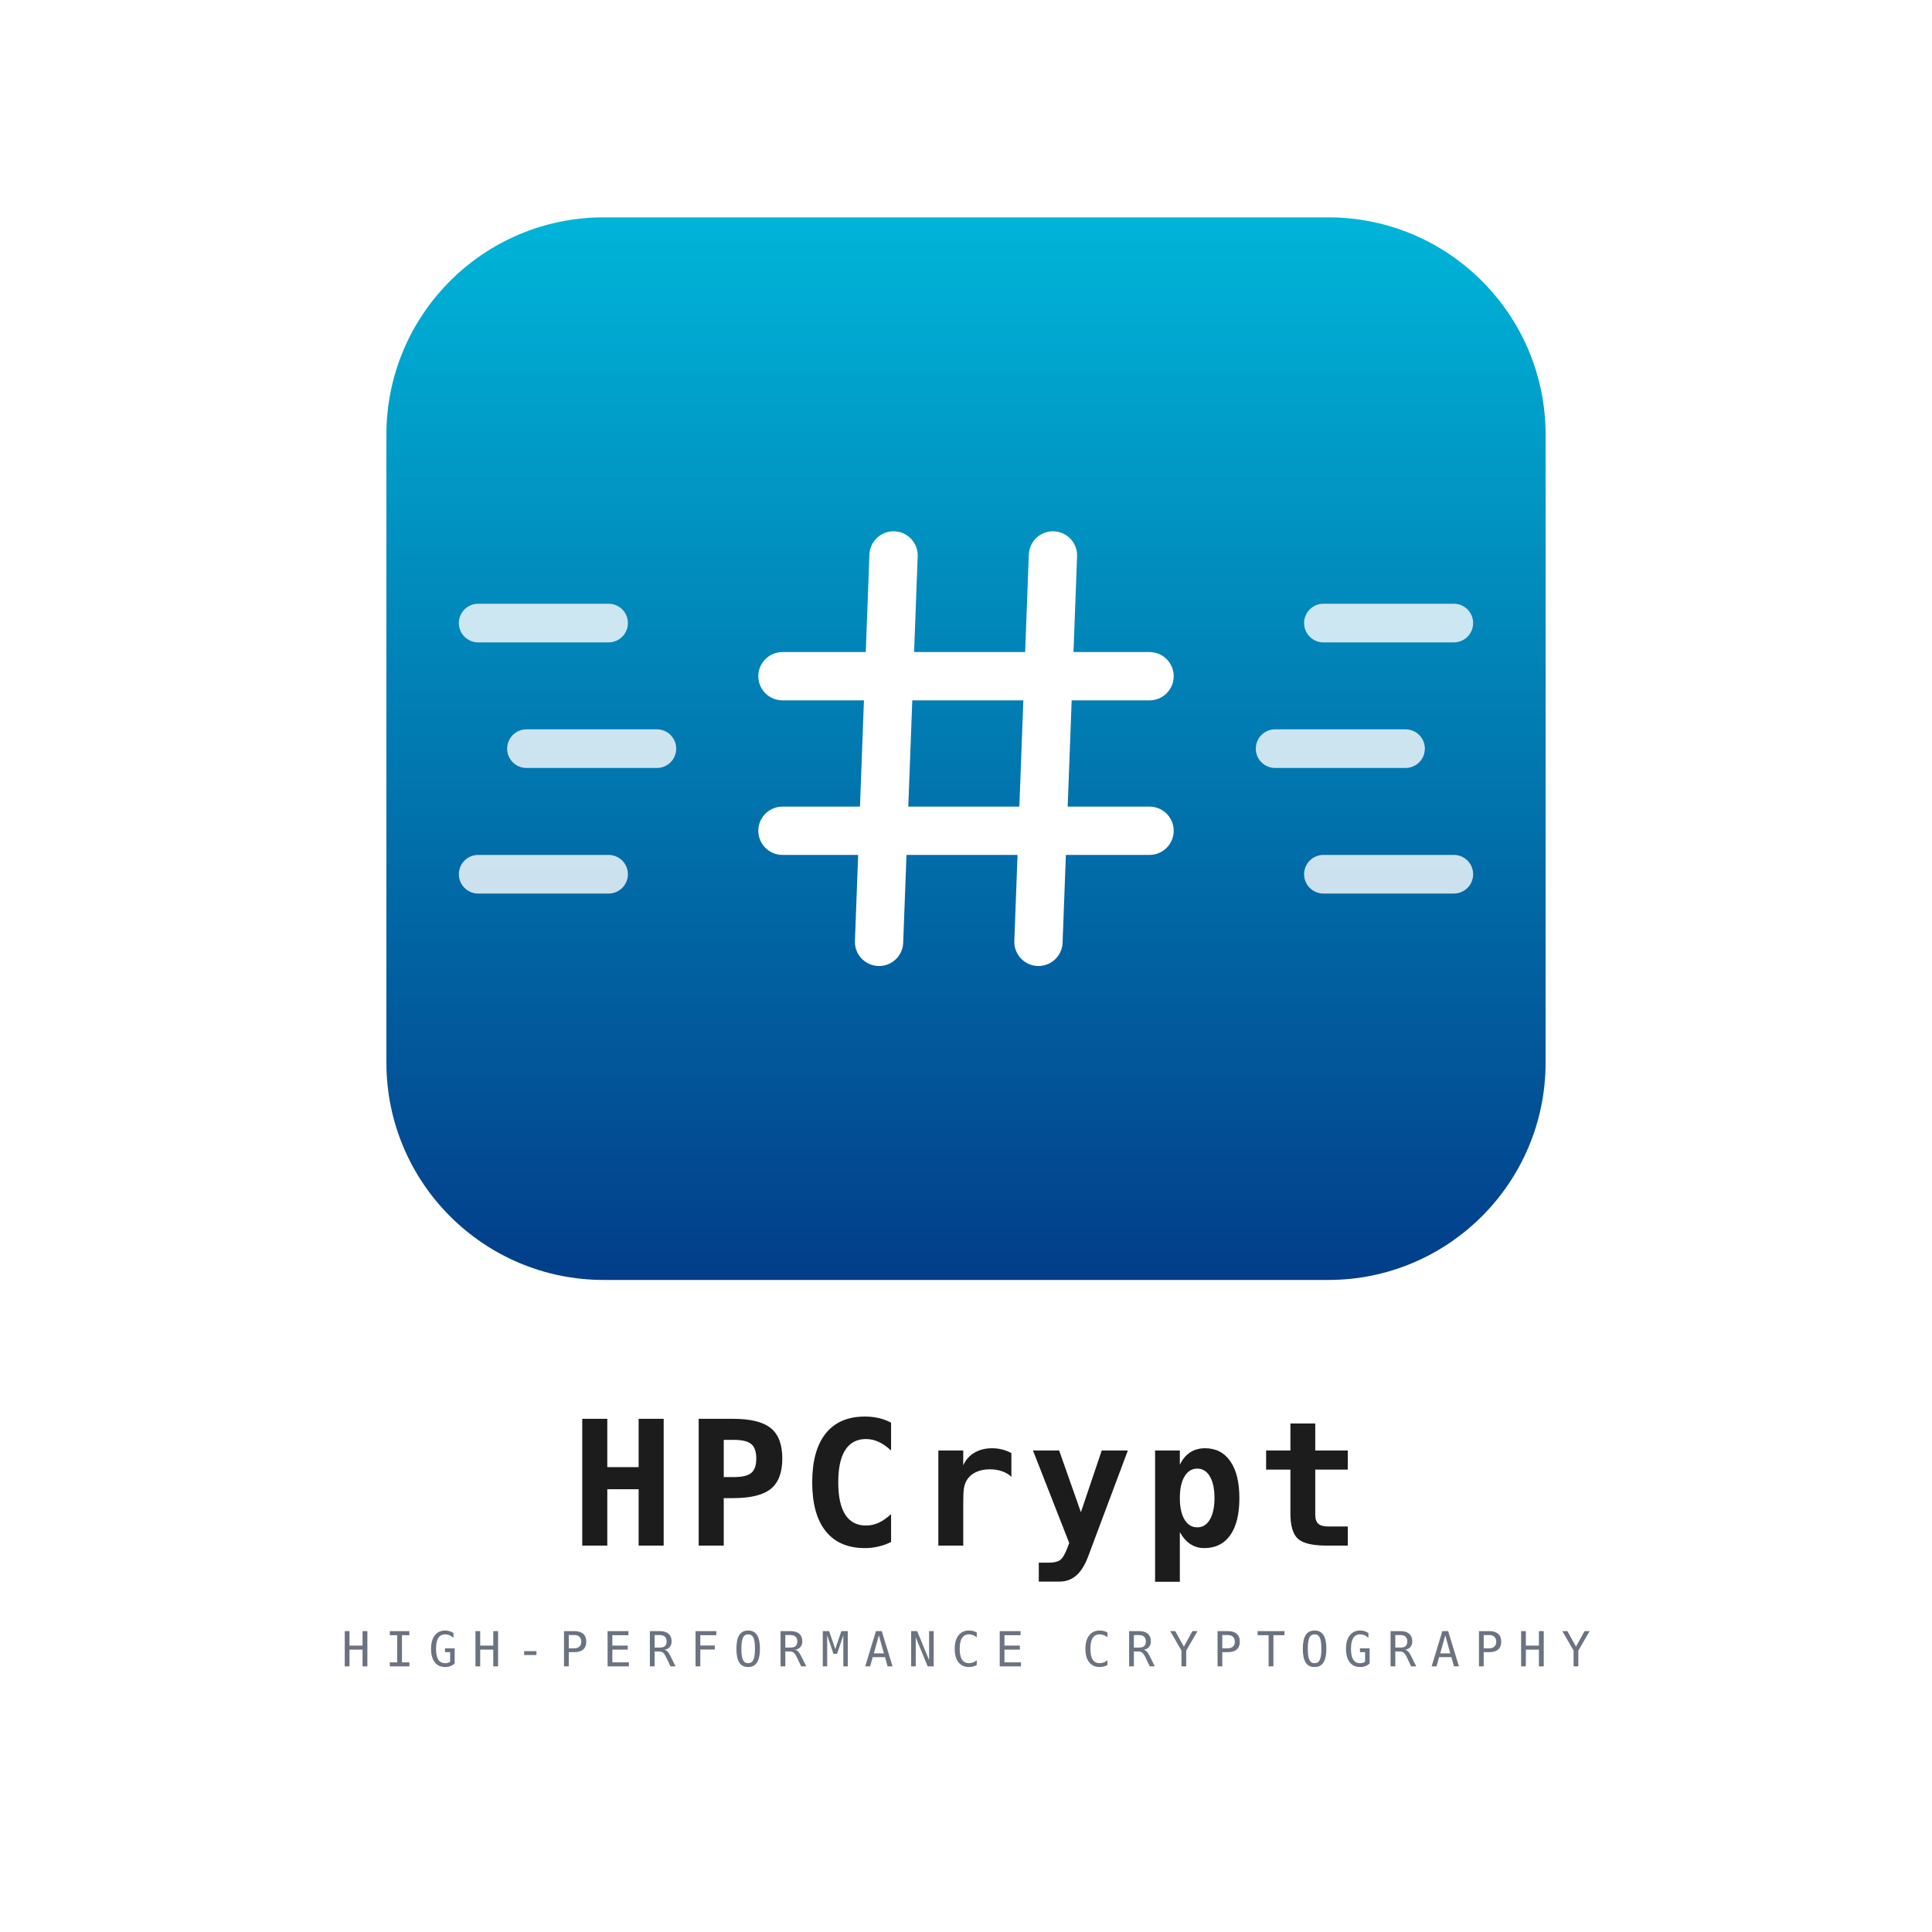
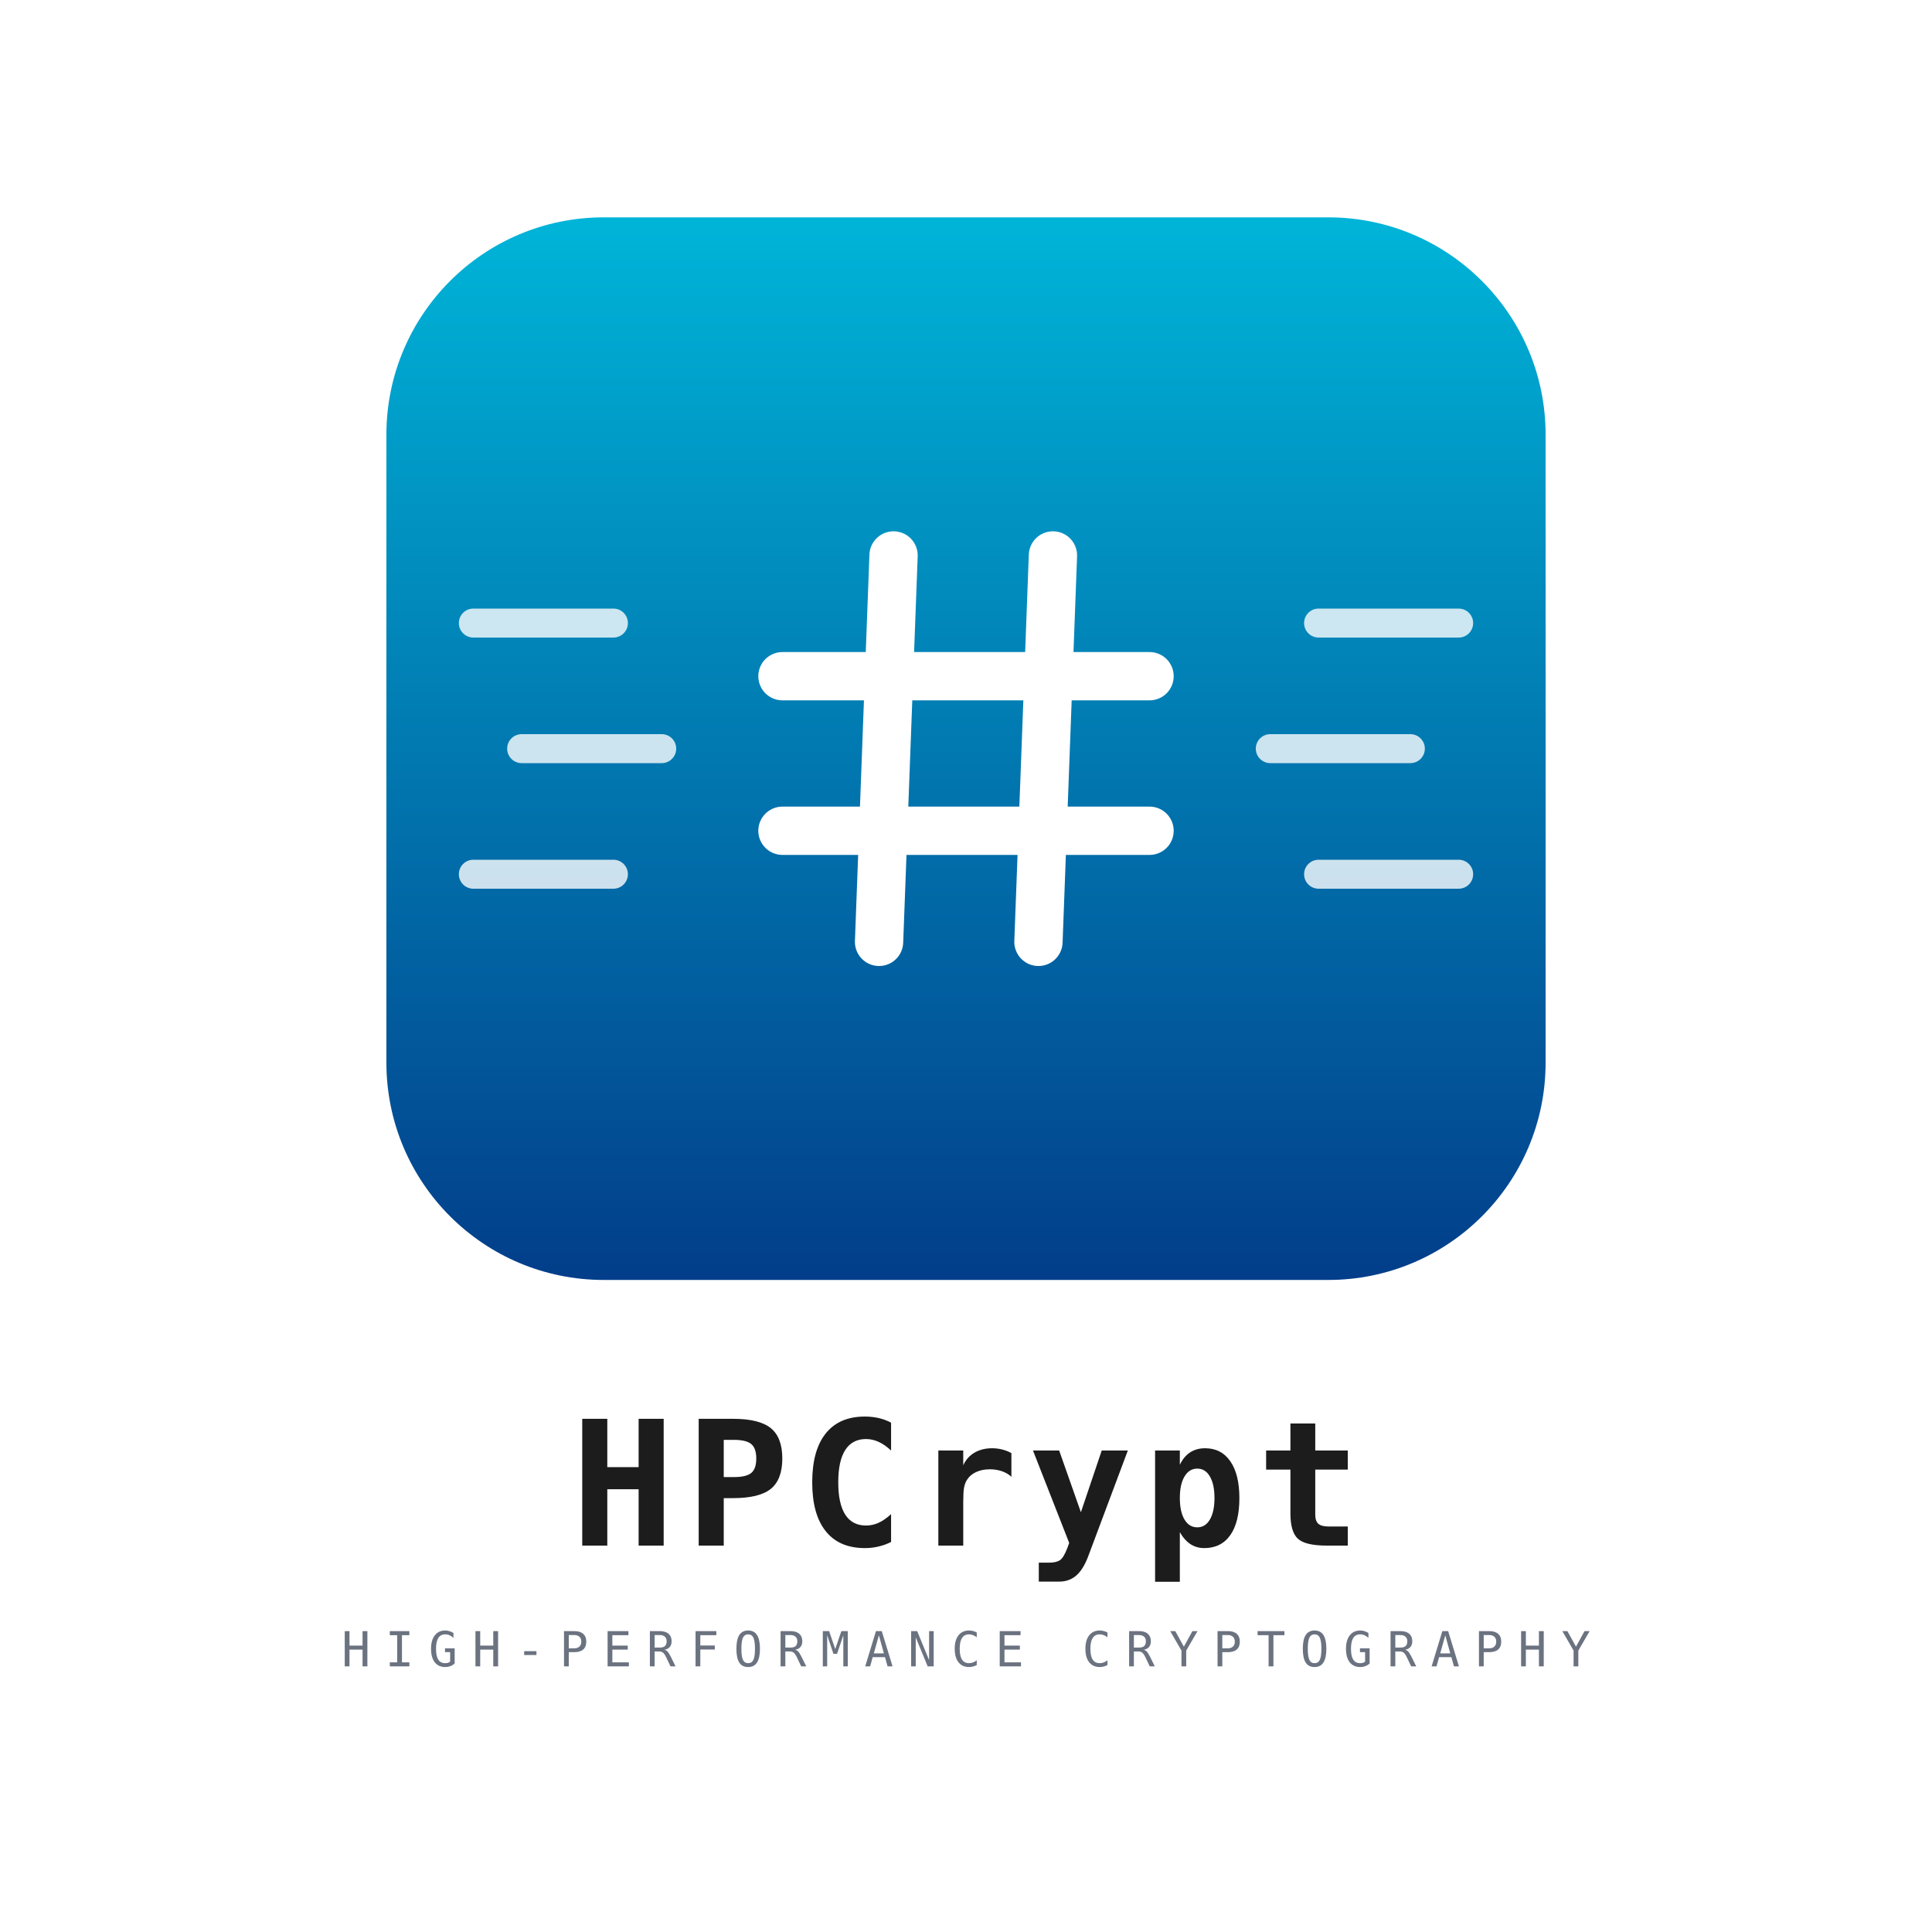
<svg xmlns="http://www.w3.org/2000/svg" viewBox="0 0 400 400">
  <defs>
    <linearGradient id="seceqGrad" x1="0%" y1="0%" x2="0%" y2="100%">
      <stop offset="0%" style="stop-color:#00b4d8" />
      <stop offset="100%" style="stop-color:#023e8a" />
    </linearGradient>
  </defs>
  <rect width="400" height="400" fill="#FFFFFF" />
  <rect x="80" y="45" width="240" height="220" rx="45" fill="url(#seceqGrad)" />
  <g fill="#FFFFFF" opacity="0.8">
-     <rect x="95" y="125" width="35" height="8" rx="4" />
-     <rect x="105" y="151" width="35" height="8" rx="4" />
-     <rect x="95" y="177" width="35" height="8" rx="4" />
+     <rect x="95" y="126" width="35" height="6" rx="3" />
+     <rect x="105" y="152" width="35" height="6" rx="3" />
+     <rect x="95" y="178" width="35" height="6" rx="3" />
  </g>
  <g stroke="#FFFFFF" stroke-width="10" stroke-linecap="round">
    <line x1="185" y1="115" x2="182" y2="195" />
    <line x1="218" y1="115" x2="215" y2="195" />
    <line x1="162" y1="140" x2="238" y2="140" />
    <line x1="162" y1="172" x2="238" y2="172" />
  </g>
  <g fill="#FFFFFF" opacity="0.8">
-     <rect x="270" y="125" width="35" height="8" rx="4" />
-     <rect x="260" y="151" width="35" height="8" rx="4" />
-     <rect x="270" y="177" width="35" height="8" rx="4" />
+     <rect x="270" y="126" width="35" height="6" rx="3" />
+     <rect x="260" y="152" width="35" height="6" rx="3" />
+     <rect x="270" y="178" width="35" height="6" rx="3" />
  </g>
  <text x="200" y="320" font-family="'IBM Plex Mono', monospace" font-size="36" font-weight="600" fill="#1C1C1C" text-anchor="middle" letter-spacing="2">HPCrypt</text>
  <text x="200" y="345" font-family="'IBM Plex Mono', monospace" font-size="10" font-weight="500" fill="#6B7280" text-anchor="middle" letter-spacing="3">HIGH-PERFORMANCE CRYPTOGRAPHY</text>
</svg>
